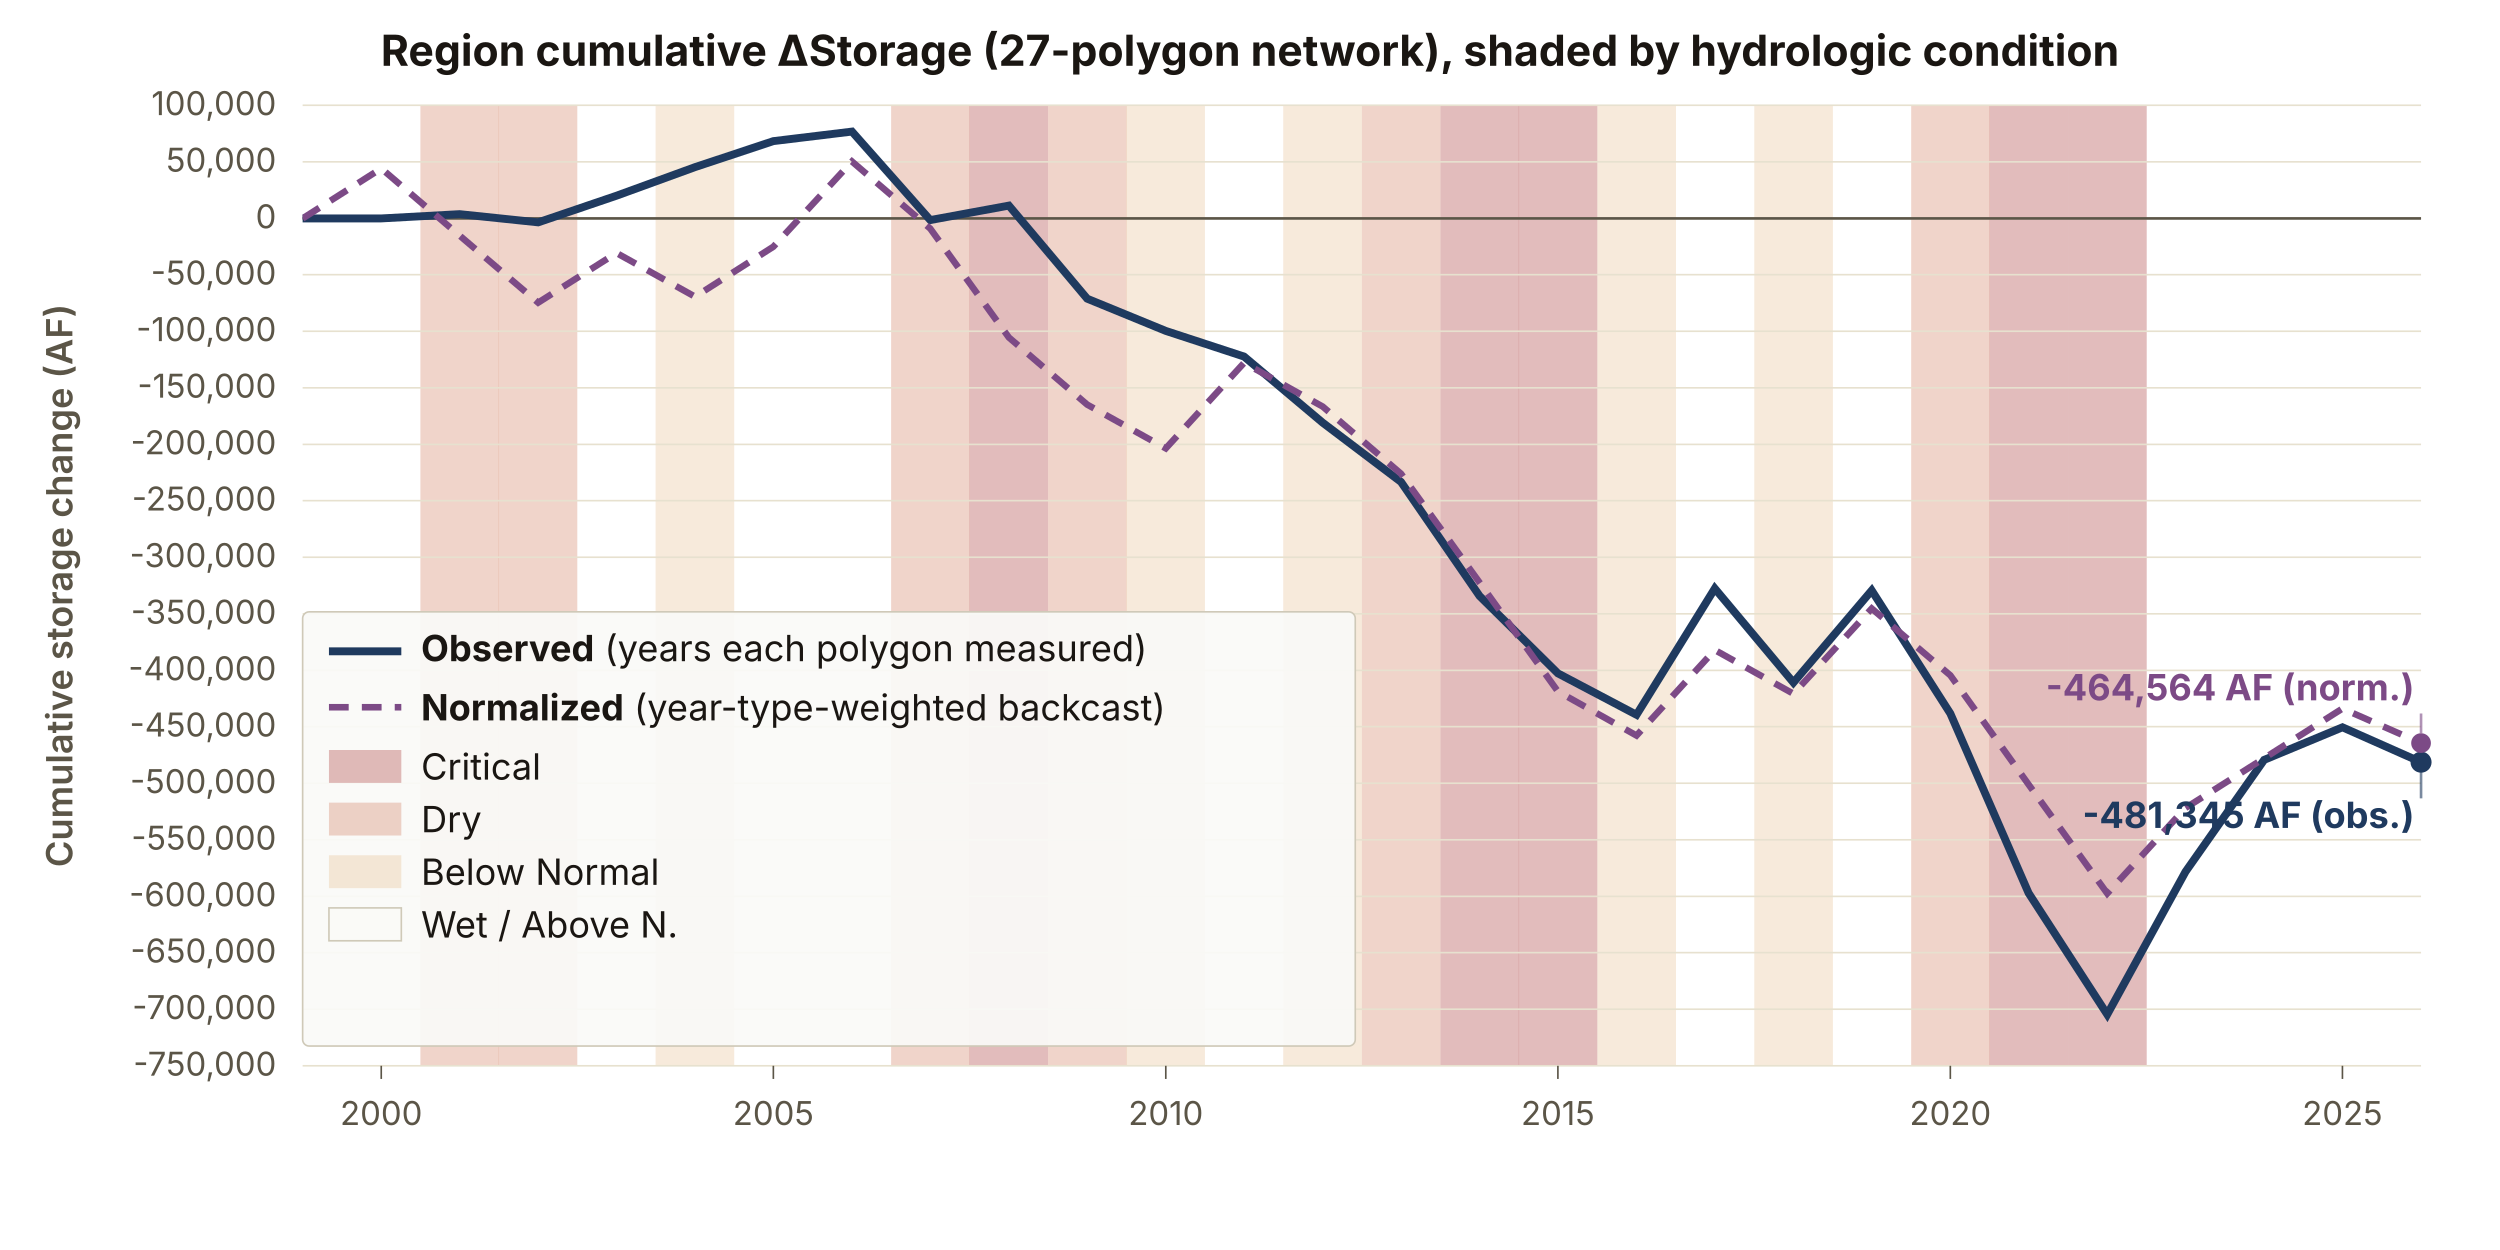
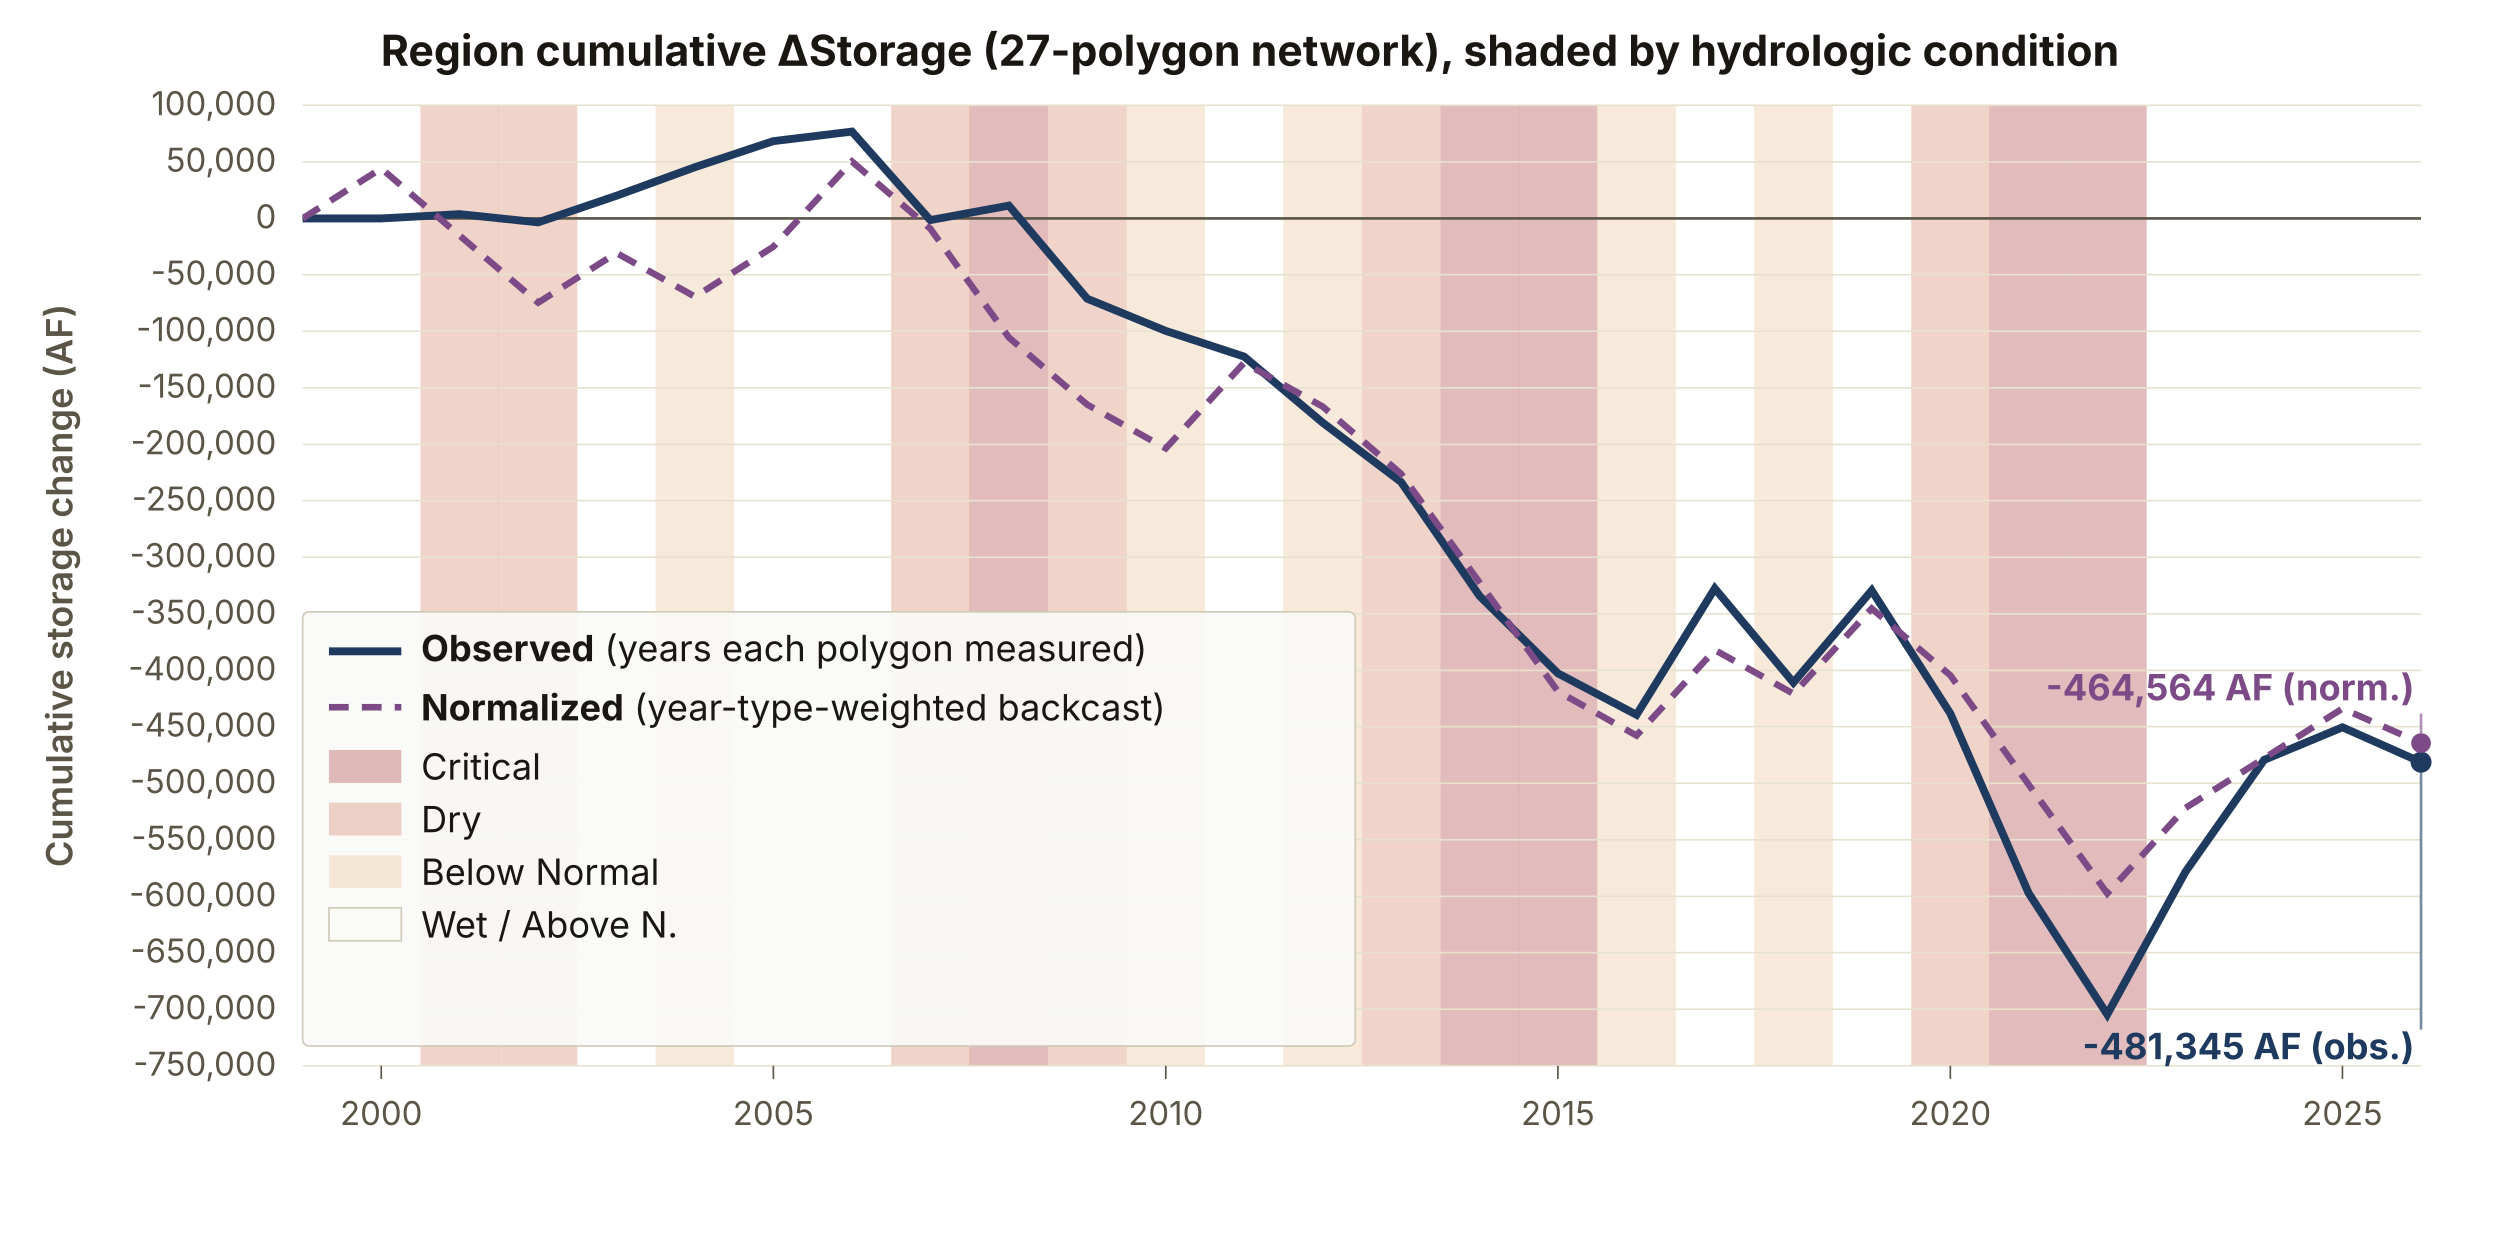
<svg xmlns="http://www.w3.org/2000/svg" viewBox="0 0 760 380" style="background:#fafaf7;font-family:'Inter',ui-sans-serif,system-ui;width:100%;height:auto;display:block;">
  <defs>
    <clipPath id="ts-clip">
      <rect x="92" y="32" width="644" height="292" />
    </clipPath>
  </defs>
  <text x="380.0" y="20" text-anchor="middle" font-size="13" font-weight="700" fill="#1a1612">Region cumulative ΔStorage (27-polygon network), shaded by hydrologic condition</text>
  <rect x="127.8" y="32" width="23.9" height="292" fill="#c75a35" fill-opacity="0.26" />
  <rect x="151.6" y="32" width="23.9" height="292" fill="#c75a35" fill-opacity="0.26" />
  <rect x="199.3" y="32" width="23.9" height="292" fill="#d99a4f" fill-opacity="0.2" />
  <rect x="270.9" y="32" width="23.9" height="292" fill="#c75a35" fill-opacity="0.26" />
  <rect x="294.7" y="32" width="23.9" height="292" fill="#a32d2d" fill-opacity="0.32" />
  <rect x="318.6" y="32" width="23.9" height="292" fill="#c75a35" fill-opacity="0.26" />
  <rect x="342.4" y="32" width="23.9" height="292" fill="#d99a4f" fill-opacity="0.2" />
  <rect x="390.1" y="32" width="23.9" height="292" fill="#d99a4f" fill-opacity="0.2" />
  <rect x="414.0" y="32" width="23.9" height="292" fill="#c75a35" fill-opacity="0.26" />
  <rect x="437.9" y="32" width="23.9" height="292" fill="#a32d2d" fill-opacity="0.32" />
  <rect x="461.7" y="32" width="23.9" height="292" fill="#a32d2d" fill-opacity="0.32" />
  <rect x="485.6" y="32" width="23.9" height="292" fill="#d99a4f" fill-opacity="0.2" />
  <rect x="533.3" y="32" width="23.9" height="292" fill="#d99a4f" fill-opacity="0.2" />
  <rect x="581.0" y="32" width="23.9" height="292" fill="#c75a35" fill-opacity="0.26" />
  <rect x="604.8" y="32" width="23.9" height="292" fill="#a32d2d" fill-opacity="0.32" />
  <rect x="628.7" y="32" width="23.9" height="292" fill="#a32d2d" fill-opacity="0.32" />
  <line x1="92" y1="324.0" x2="736" y2="324.0" stroke="#e7e1cf" stroke-width="0.5" />
  <text x="84" y="327.0" text-anchor="end" font-size="10" fill="#5b5547">-750,000</text>
  <line x1="92" y1="306.8" x2="736" y2="306.8" stroke="#e7e1cf" stroke-width="0.5" />
  <text x="84" y="309.8" text-anchor="end" font-size="10" fill="#5b5547">-700,000</text>
  <line x1="92" y1="289.6" x2="736" y2="289.6" stroke="#e7e1cf" stroke-width="0.5" />
  <text x="84" y="292.6" text-anchor="end" font-size="10" fill="#5b5547">-650,000</text>
  <line x1="92" y1="272.5" x2="736" y2="272.5" stroke="#e7e1cf" stroke-width="0.5" />
  <text x="84" y="275.5" text-anchor="end" font-size="10" fill="#5b5547">-600,000</text>
  <line x1="92" y1="255.3" x2="736" y2="255.3" stroke="#e7e1cf" stroke-width="0.5" />
  <text x="84" y="258.3" text-anchor="end" font-size="10" fill="#5b5547">-550,000</text>
  <line x1="92" y1="238.1" x2="736" y2="238.1" stroke="#e7e1cf" stroke-width="0.5" />
  <text x="84" y="241.1" text-anchor="end" font-size="10" fill="#5b5547">-500,000</text>
  <line x1="92" y1="220.9" x2="736" y2="220.9" stroke="#e7e1cf" stroke-width="0.5" />
  <text x="84" y="223.9" text-anchor="end" font-size="10" fill="#5b5547">-450,000</text>
  <line x1="92" y1="203.8" x2="736" y2="203.8" stroke="#e7e1cf" stroke-width="0.5" />
  <text x="84" y="206.8" text-anchor="end" font-size="10" fill="#5b5547">-400,000</text>
  <line x1="92" y1="186.6" x2="736" y2="186.6" stroke="#e7e1cf" stroke-width="0.5" />
  <text x="84" y="189.6" text-anchor="end" font-size="10" fill="#5b5547">-350,000</text>
  <line x1="92" y1="169.4" x2="736" y2="169.4" stroke="#e7e1cf" stroke-width="0.5" />
  <text x="84" y="172.4" text-anchor="end" font-size="10" fill="#5b5547">-300,000</text>
  <line x1="92" y1="152.2" x2="736" y2="152.2" stroke="#e7e1cf" stroke-width="0.5" />
  <text x="84" y="155.2" text-anchor="end" font-size="10" fill="#5b5547">-250,000</text>
  <line x1="92" y1="135.1" x2="736" y2="135.1" stroke="#e7e1cf" stroke-width="0.5" />
  <text x="84" y="138.1" text-anchor="end" font-size="10" fill="#5b5547">-200,000</text>
  <line x1="92" y1="117.9" x2="736" y2="117.9" stroke="#e7e1cf" stroke-width="0.5" />
  <text x="84" y="120.9" text-anchor="end" font-size="10" fill="#5b5547">-150,000</text>
  <line x1="92" y1="100.7" x2="736" y2="100.7" stroke="#e7e1cf" stroke-width="0.5" />
  <text x="84" y="103.7" text-anchor="end" font-size="10" fill="#5b5547">-100,000</text>
  <line x1="92" y1="83.5" x2="736" y2="83.5" stroke="#e7e1cf" stroke-width="0.5" />
  <text x="84" y="86.5" text-anchor="end" font-size="10" fill="#5b5547">-50,000</text>
  <line x1="92" y1="66.4" x2="736" y2="66.4" stroke="#e7e1cf" stroke-width="0.5" />
  <text x="84" y="69.4" text-anchor="end" font-size="10" fill="#5b5547">0</text>
  <line x1="92" y1="49.2" x2="736" y2="49.2" stroke="#e7e1cf" stroke-width="0.5" />
  <text x="84" y="52.2" text-anchor="end" font-size="10" fill="#5b5547">50,000</text>
  <line x1="92" y1="32.0" x2="736" y2="32.0" stroke="#e7e1cf" stroke-width="0.5" />
  <text x="84" y="35.0" text-anchor="end" font-size="10" fill="#5b5547">100,000</text>
  <line x1="92" y1="66.4" x2="736" y2="66.4" stroke="#5b5547" stroke-width="0.8" />
  <line x1="115.9" y1="324" x2="115.9" y2="328" stroke="#5b5547" stroke-width="0.5" />
  <text x="115.9" y="342" text-anchor="middle" font-size="10" fill="#5b5547">2000</text>
  <line x1="235.1" y1="324" x2="235.1" y2="328" stroke="#5b5547" stroke-width="0.5" />
  <text x="235.1" y="342" text-anchor="middle" font-size="10" fill="#5b5547">2005</text>
  <line x1="354.4" y1="324" x2="354.4" y2="328" stroke="#5b5547" stroke-width="0.5" />
  <text x="354.4" y="342" text-anchor="middle" font-size="10" fill="#5b5547">2010</text>
  <line x1="473.6" y1="324" x2="473.6" y2="328" stroke="#5b5547" stroke-width="0.5" />
  <text x="473.6" y="342" text-anchor="middle" font-size="10" fill="#5b5547">2015</text>
  <line x1="592.9" y1="324" x2="592.9" y2="328" stroke="#5b5547" stroke-width="0.5" />
  <text x="592.9" y="342" text-anchor="middle" font-size="10" fill="#5b5547">2020</text>
  <line x1="712.1" y1="324" x2="712.1" y2="328" stroke="#5b5547" stroke-width="0.5" />
  <text x="712.1" y="342" text-anchor="middle" font-size="10" fill="#5b5547">2025</text>
  <text x="22" y="178.0" transform="rotate(-90,22,178.0)" text-anchor="middle" font-size="11" fill="#5b5547" font-weight="600">Cumulative storage change (AF)</text>
  <polyline points="92.0,66.4 115.9,66.4 139.7,65.1 163.6,67.6 187.4,59.5 211.3,50.8 235.1,42.9 259.0,40.0 282.8,66.9 306.7,62.5 330.5,90.8 354.4,100.6 378.2,108.4 402.1,128.5 425.9,146.5 449.8,181.2 473.6,204.7 497.5,217.3 521.3,178.9 545.2,207.5 569.0,179.5 592.9,216.9 616.7,271.5 640.6,308.4 664.4,265.0 688.3,231.0 712.1,221.1 736.0,231.7" fill="none" stroke="#1f3a5f" stroke-width="2.4" clip-path="url(#ts-clip)" />
  <circle cx="736.0" cy="231.7" r="3.2" fill="#1f3a5f" />
  <polyline points="92.0,66.4 115.9,51.2 139.7,71.6 163.6,92.0 187.4,76.9 211.3,90.2 235.1,75.0 259.0,49.1 282.8,69.5 306.7,102.6 330.5,123.0 354.4,136.3 378.2,110.3 402.1,123.6 425.9,144.0 449.8,177.1 473.6,210.2 497.5,223.6 521.3,197.6 545.2,210.9 569.0,185.0 592.9,205.3 616.7,238.5 640.6,271.6 664.4,245.6 688.3,230.5 712.1,215.4 736.0,225.9" fill="none" stroke="#7c4a86" stroke-width="2.0" stroke-dasharray="6,4" clip-path="url(#ts-clip)" />
  <circle cx="736.0" cy="225.9" r="3.0" fill="#7c4a86" />
  <line x1="736.0" y1="222.9" x2="736.0" y2="216.9" stroke="#7c4a86" stroke-width="0.8" opacity="0.6" />
  <text x="734.0" y="212.9" text-anchor="end" font-size="11" font-weight="700" fill="#7c4a86">-464,564 AF (norm.)</text>
-   <line x1="736.0" y1="234.7" x2="736.0" y2="242.7" stroke="#1f3a5f" stroke-width="0.8" opacity="0.6" />
-   <text x="734.0" y="251.7" text-anchor="end" font-size="11" font-weight="700" fill="#1f3a5f">-481,345 AF (obs.)</text>
+   <line x1="736.0" y1="234.7" x2="736.0" y2="313.0" stroke="#1f3a5f" stroke-width="0.8" opacity="0.6" />
+   <text x="734.0" y="322.0" text-anchor="end" font-size="11" font-weight="700" fill="#1f3a5f">-481,345 AF (obs.)</text>
  <g transform="translate(100,208)">
    <rect x="-8" y="-22" width="320" height="132" fill="#fafaf7" fill-opacity="0.92" stroke="#cfc9b8" stroke-width="0.5" rx="2" />
    <line x1="0" y1="-10" x2="22" y2="-10" stroke="#1f3a5f" stroke-width="2.4" />
    <text x="28" y="-7" font-size="11" fill="#1a1612">
      <tspan font-weight="700">Observed</tspan> (years each polygon measured)</text>
    <line x1="0" y1="7" x2="22" y2="7" stroke="#7c4a86" stroke-width="2.0" stroke-dasharray="6,4" />
    <text x="28" y="11" font-size="11" fill="#1a1612">
      <tspan font-weight="700">Normalized</tspan> (year-type-weighted backcast)</text>
    <rect x="0" y="20" width="22" height="10" fill="#a32d2d" fill-opacity="0.32" />
    <text x="28" y="29" font-size="11" fill="#1a1612">Critical</text>
    <rect x="0" y="36" width="22" height="10" fill="#c75a35" fill-opacity="0.26" />
    <text x="28" y="45" font-size="11" fill="#1a1612">Dry</text>
    <rect x="0" y="52" width="22" height="10" fill="#d99a4f" fill-opacity="0.2" />
    <text x="28" y="61" font-size="11" fill="#1a1612">Below Normal</text>
    <rect x="0" y="68" width="22" height="10" fill="#fafaf7" stroke="#cfc9b8" stroke-width="0.5" />
    <text x="28" y="77" font-size="11" fill="#1a1612">Wet / Above N.</text>
  </g>
</svg>
